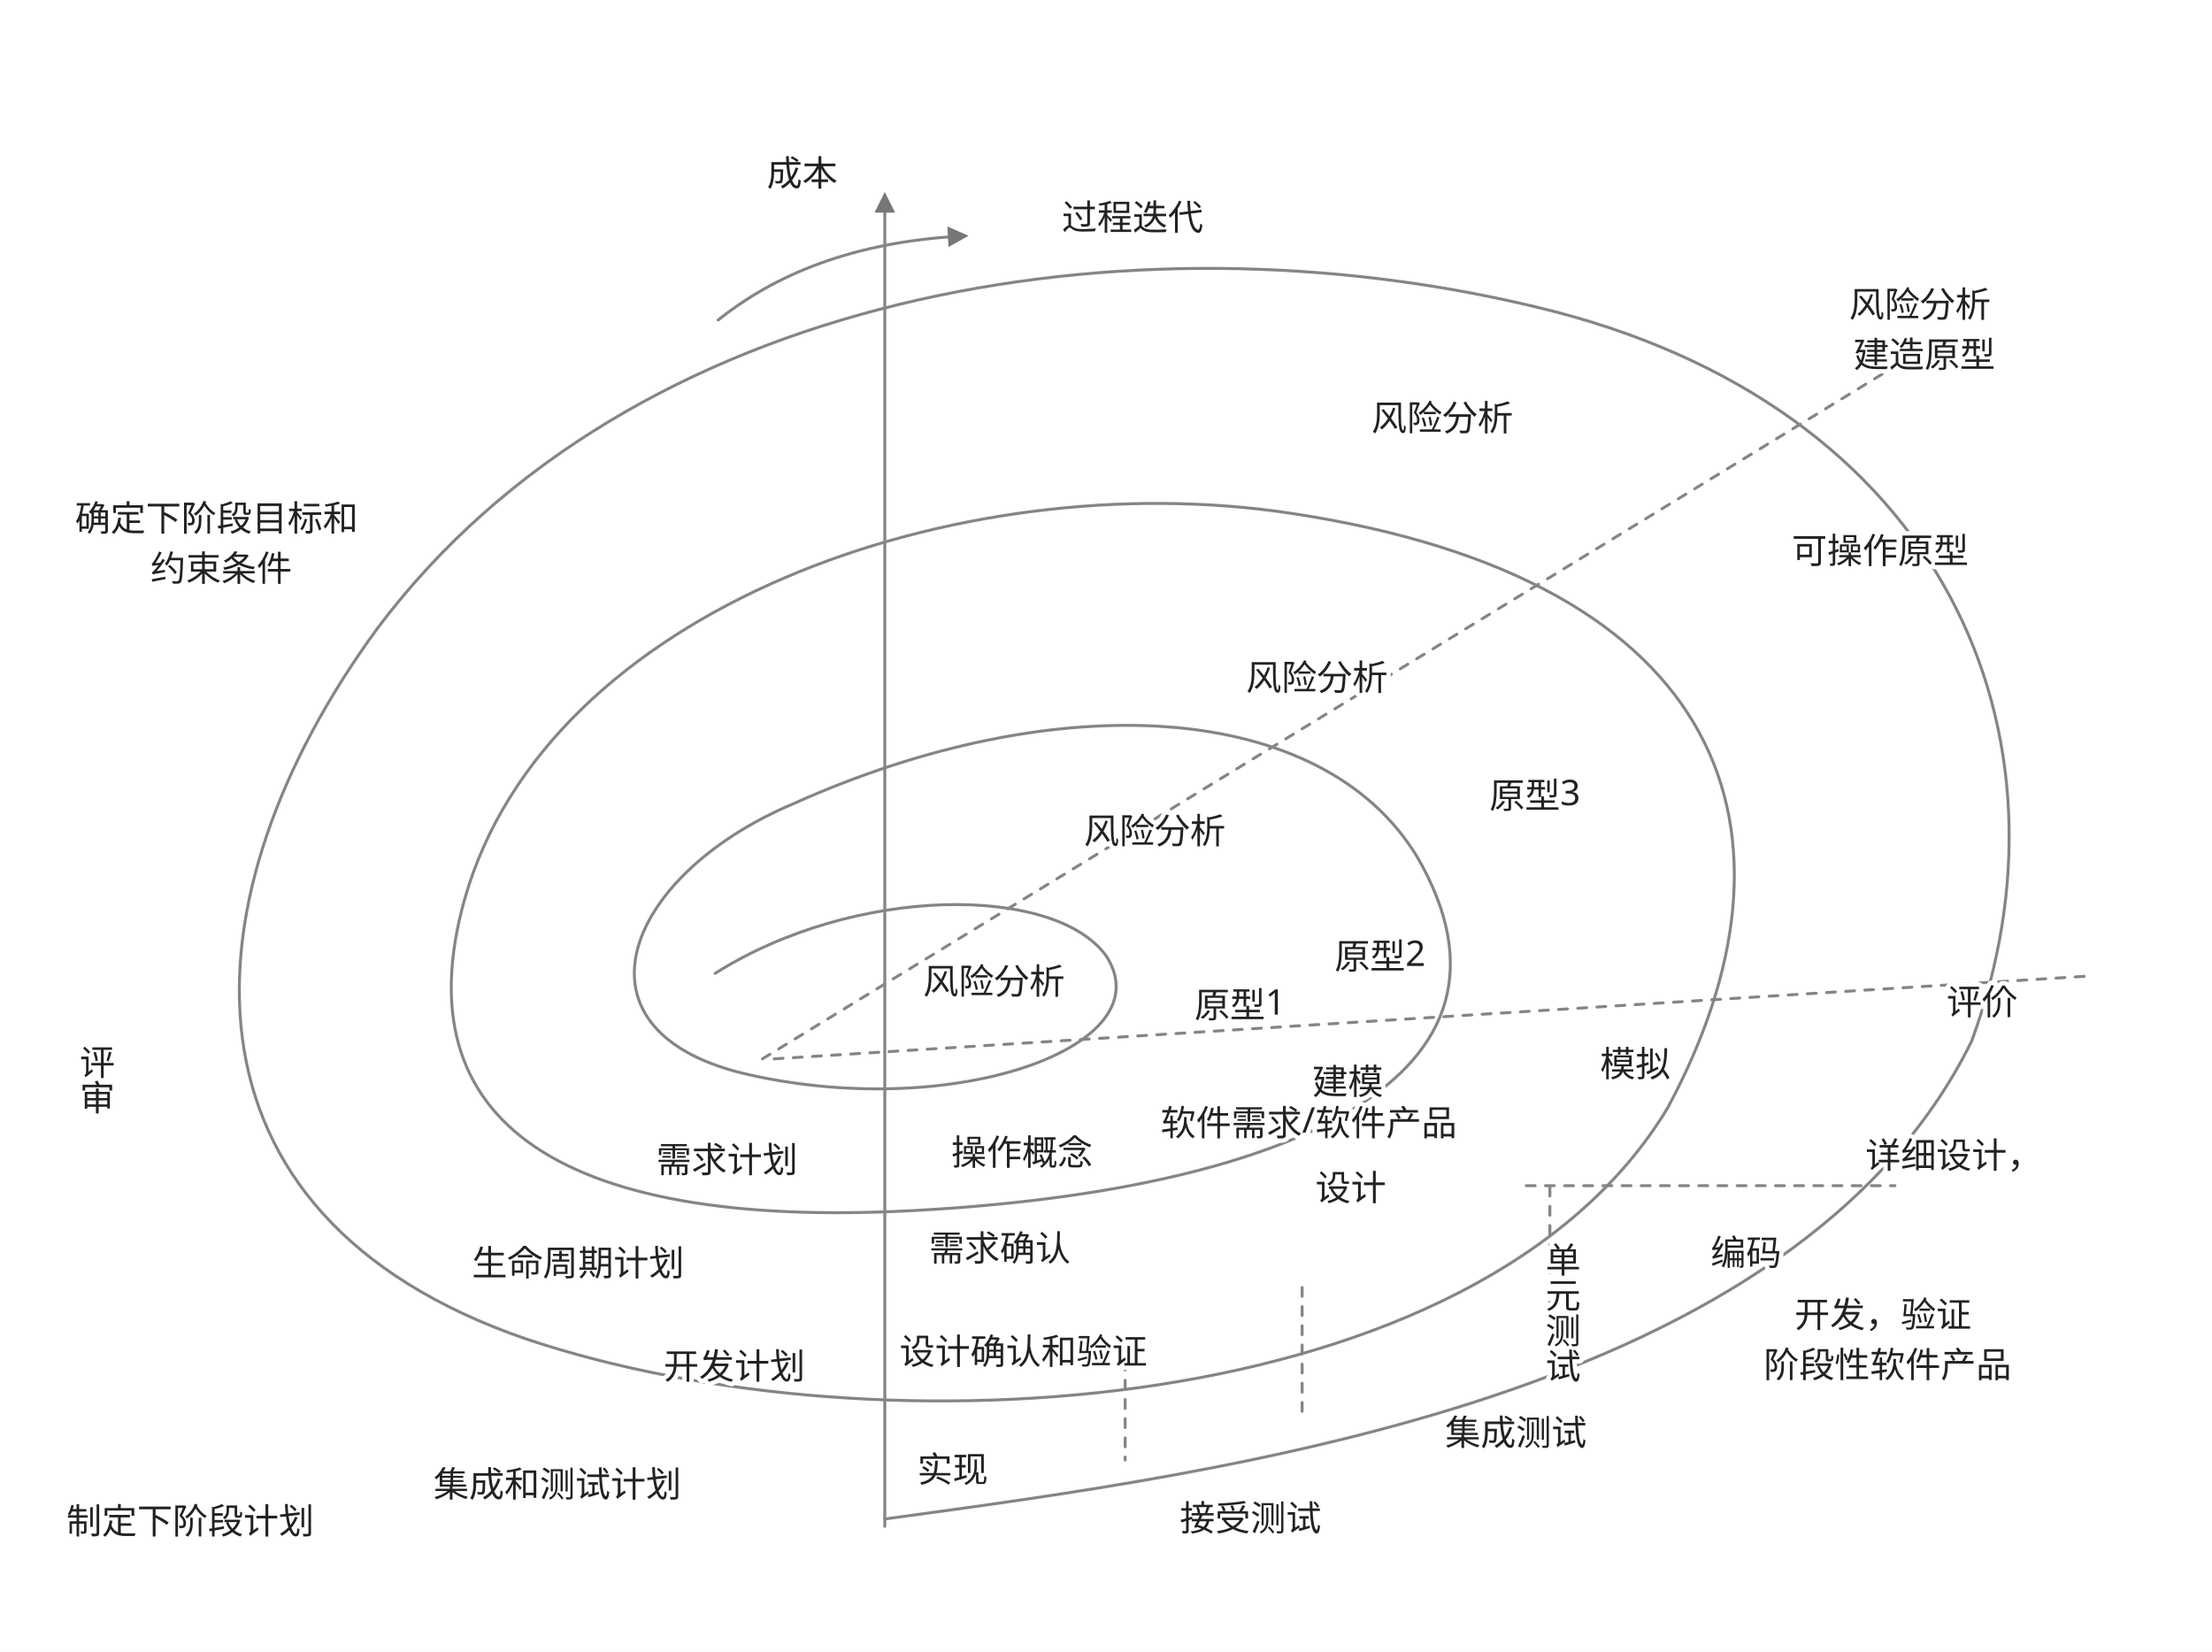
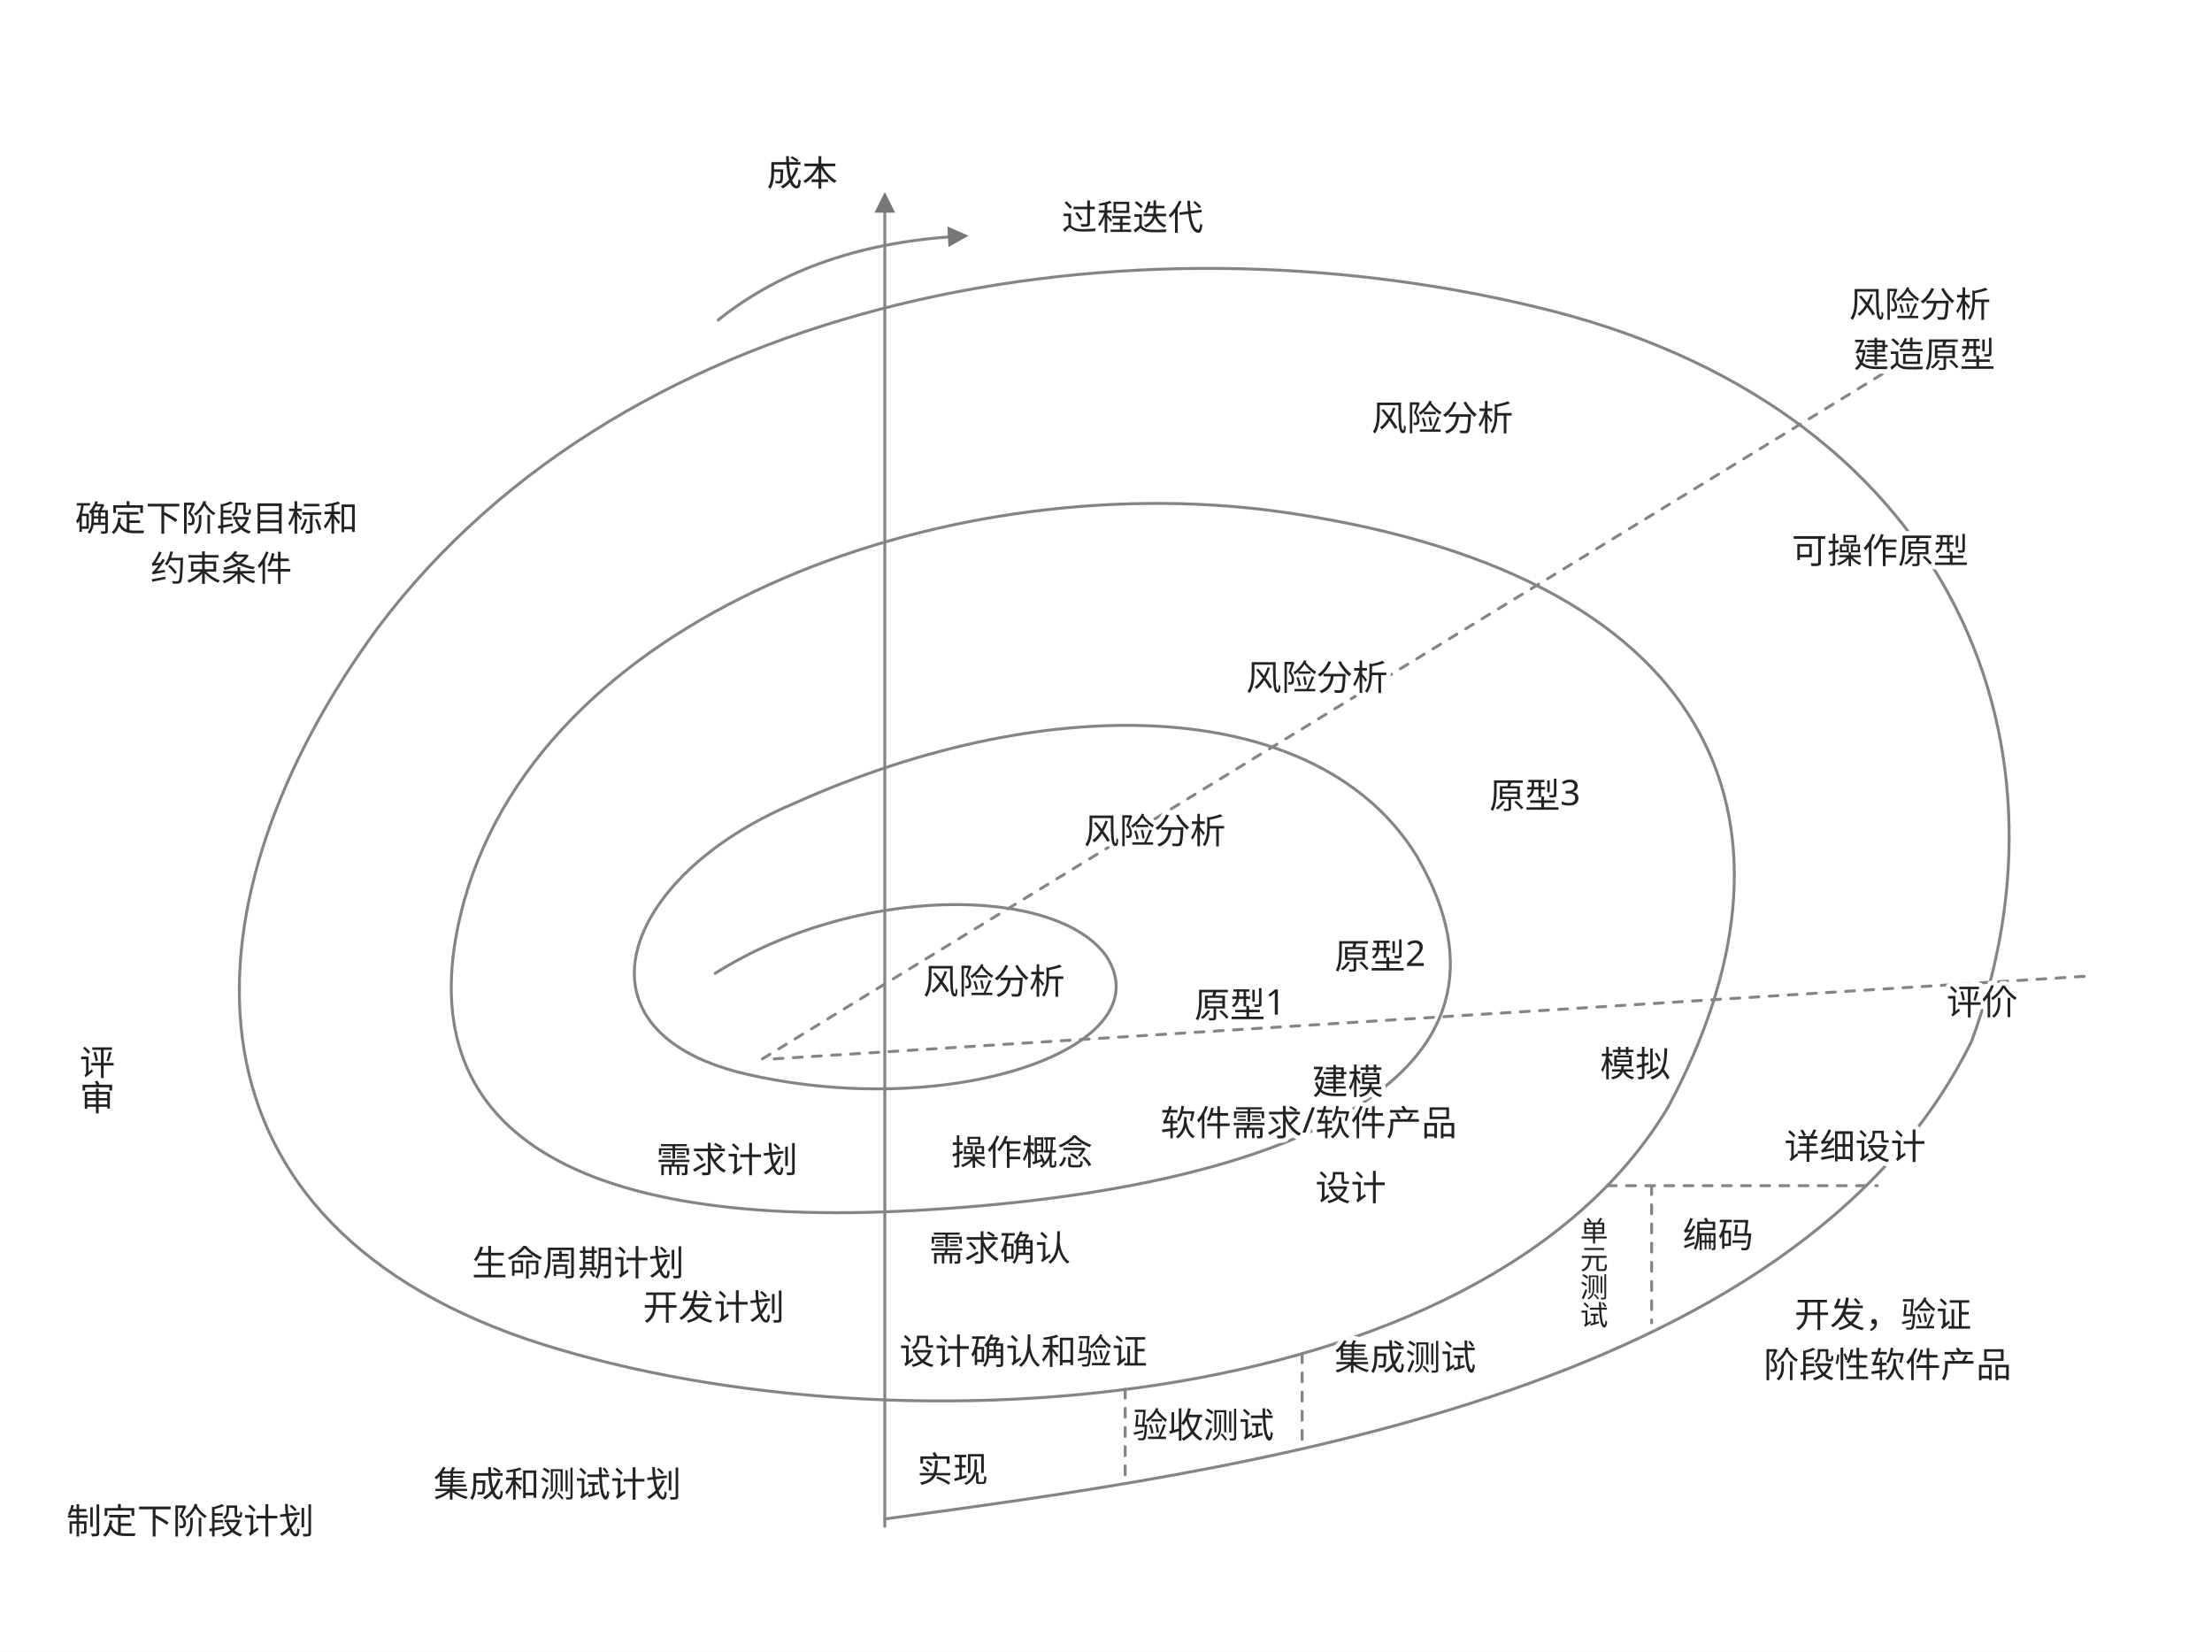
<svg xmlns="http://www.w3.org/2000/svg" width="1500" height="1120" viewBox="0 0 1500 1120" role="img" aria-labelledby="title desc">
  <defs>
    <marker id="arrow" viewBox="0 0 10 10" refX="8" refY="5" markerWidth="7" markerHeight="7" orient="auto-start-reverse">
      <path d="M 0 0 L 10 5 L 0 10 z" fill="#777" />
    </marker>
  </defs>
  <rect x="0" y="0" width="1500" height="1120" fill="#fff" />
  <g fill="none" stroke="#858585" stroke-width="2" stroke-linecap="round" stroke-linejoin="round">
    <path d="M 485 660 C 580 600 715 600 750 648 C 790 709 649 760 509 729 C 381 701 422 594 538 545 C 716 465 896 474 961 581 C 1048 731 871 805 634 820 C 378 837 273 760 315 610 C 371 412 650 314 875 348 C 1175 393 1230 567 1131 751 C 1004 963 595 988 357 908 C 112 824 122 609 256 426 C 428 197 766 142 1041 208 C 1320 274 1413 499 1337 706 C 1218 948 835 998 600 1030" />
    <path d="M 487 217 Q 552 165 654 160" marker-end="url(#arrow)" />
-     <path d="M 517 718 L 1302 238 M 525 718 L 1414 662 M 1035 804 H 1285 M 1051 805 V 907 M 883 873 V 961 M 763 923 V 990" stroke-dasharray="6 7" />
+     <path d="M 517 718 L 1302 238 M 525 718 L 1414 662 M 1090 804 H 1273 M 1120 804 V 897 M 883 918 V 982 M 763 942 V 1006" stroke-dasharray="6 7" />
    <path d="M 600 1035 V 133" marker-end="url(#arrow)" />
  </g>
  <g fill="#222" font-family="WenQuanYi Zen Hei, sans-serif" font-size="24" style="paint-order:stroke;stroke:#fff;stroke-width:6;stroke-linejoin:round">
    <text x="520" y="126">成本</text>
    <text x="720" y="156">过程迭代</text>
    <text x="42" y="360" text-anchor="middle">
      <tspan x="150" dy="0">确定下阶段目标和</tspan>
      <tspan x="150" dy="34">约束条件</tspan>
    </text>
    <text x="66" y="708" writing-mode="tb" glyph-orientation-vertical="0">评审</text>
    <text x="45" y="1040">制定下阶段计划</text>
    <text x="1280" y="215" text-anchor="middle">
      <tspan x="1305" dy="0">风险分析</tspan>
      <tspan x="1305" dy="34">建造原型</tspan>
    </text>
    <text x="1215" y="382">可操作原型</text>
    <text x="930" y="292">风险分析</text>
    <text x="845" y="468">风险分析</text>
    <text x="735" y="572">风险分析</text>
    <text x="626" y="674">风险分析</text>
    <text x="1010" y="548">原型3</text>
    <text x="905" y="657">原型2</text>
    <text x="810" y="690">原型1</text>
    <text x="890" y="742">建模</text>
    <text x="1085" y="730">模拟</text>
    <text x="1320" y="688">评价</text>
-     <text x="1265" y="792">详细设计，</text>
+     <text x="1210" y="786">详细设计</text>
    <text x="320" y="865">生命周期计划</text>
-     <text x="450" y="935">开发计划</text>
+     <text x="436" y="895">开发计划</text>
    <text x="294" y="1015">集成和测试计划</text>
    <text x="445" y="795">需求计划</text>
    <text x="645" y="790">操作概念</text>
    <text x="630" y="855">需求确认</text>
    <text x="610" y="925">设计确认和验证</text>
    <text x="787" y="770">软件需求/软件产品</text>
    <text x="892" y="814">设计</text>
    <text x="622" y="1005">实现</text>
-     <text x="800" y="1038">接受测试</text>
-     <text x="980" y="980">集成测试</text>
-     <text x="1060" y="842" writing-mode="tb" glyph-orientation-vertical="0">单元测试</text>
-     <text x="1160" y="858">编码</text>
+     <text x="768" y="975">验收测试</text>
+     <text x="905" y="929">集成测试</text>
+     <text x="1081" y="825" font-size="19" writing-mode="tb" glyph-orientation-vertical="0">单元测试</text>
+     <text x="1141" y="846">编码</text>
    <text x="1275" y="900" text-anchor="middle">
      <tspan x="1280" dy="0">开发，验证</tspan>
      <tspan x="1280" dy="34">阶段性软件产品</tspan>
    </text>
  </g>
</svg>
